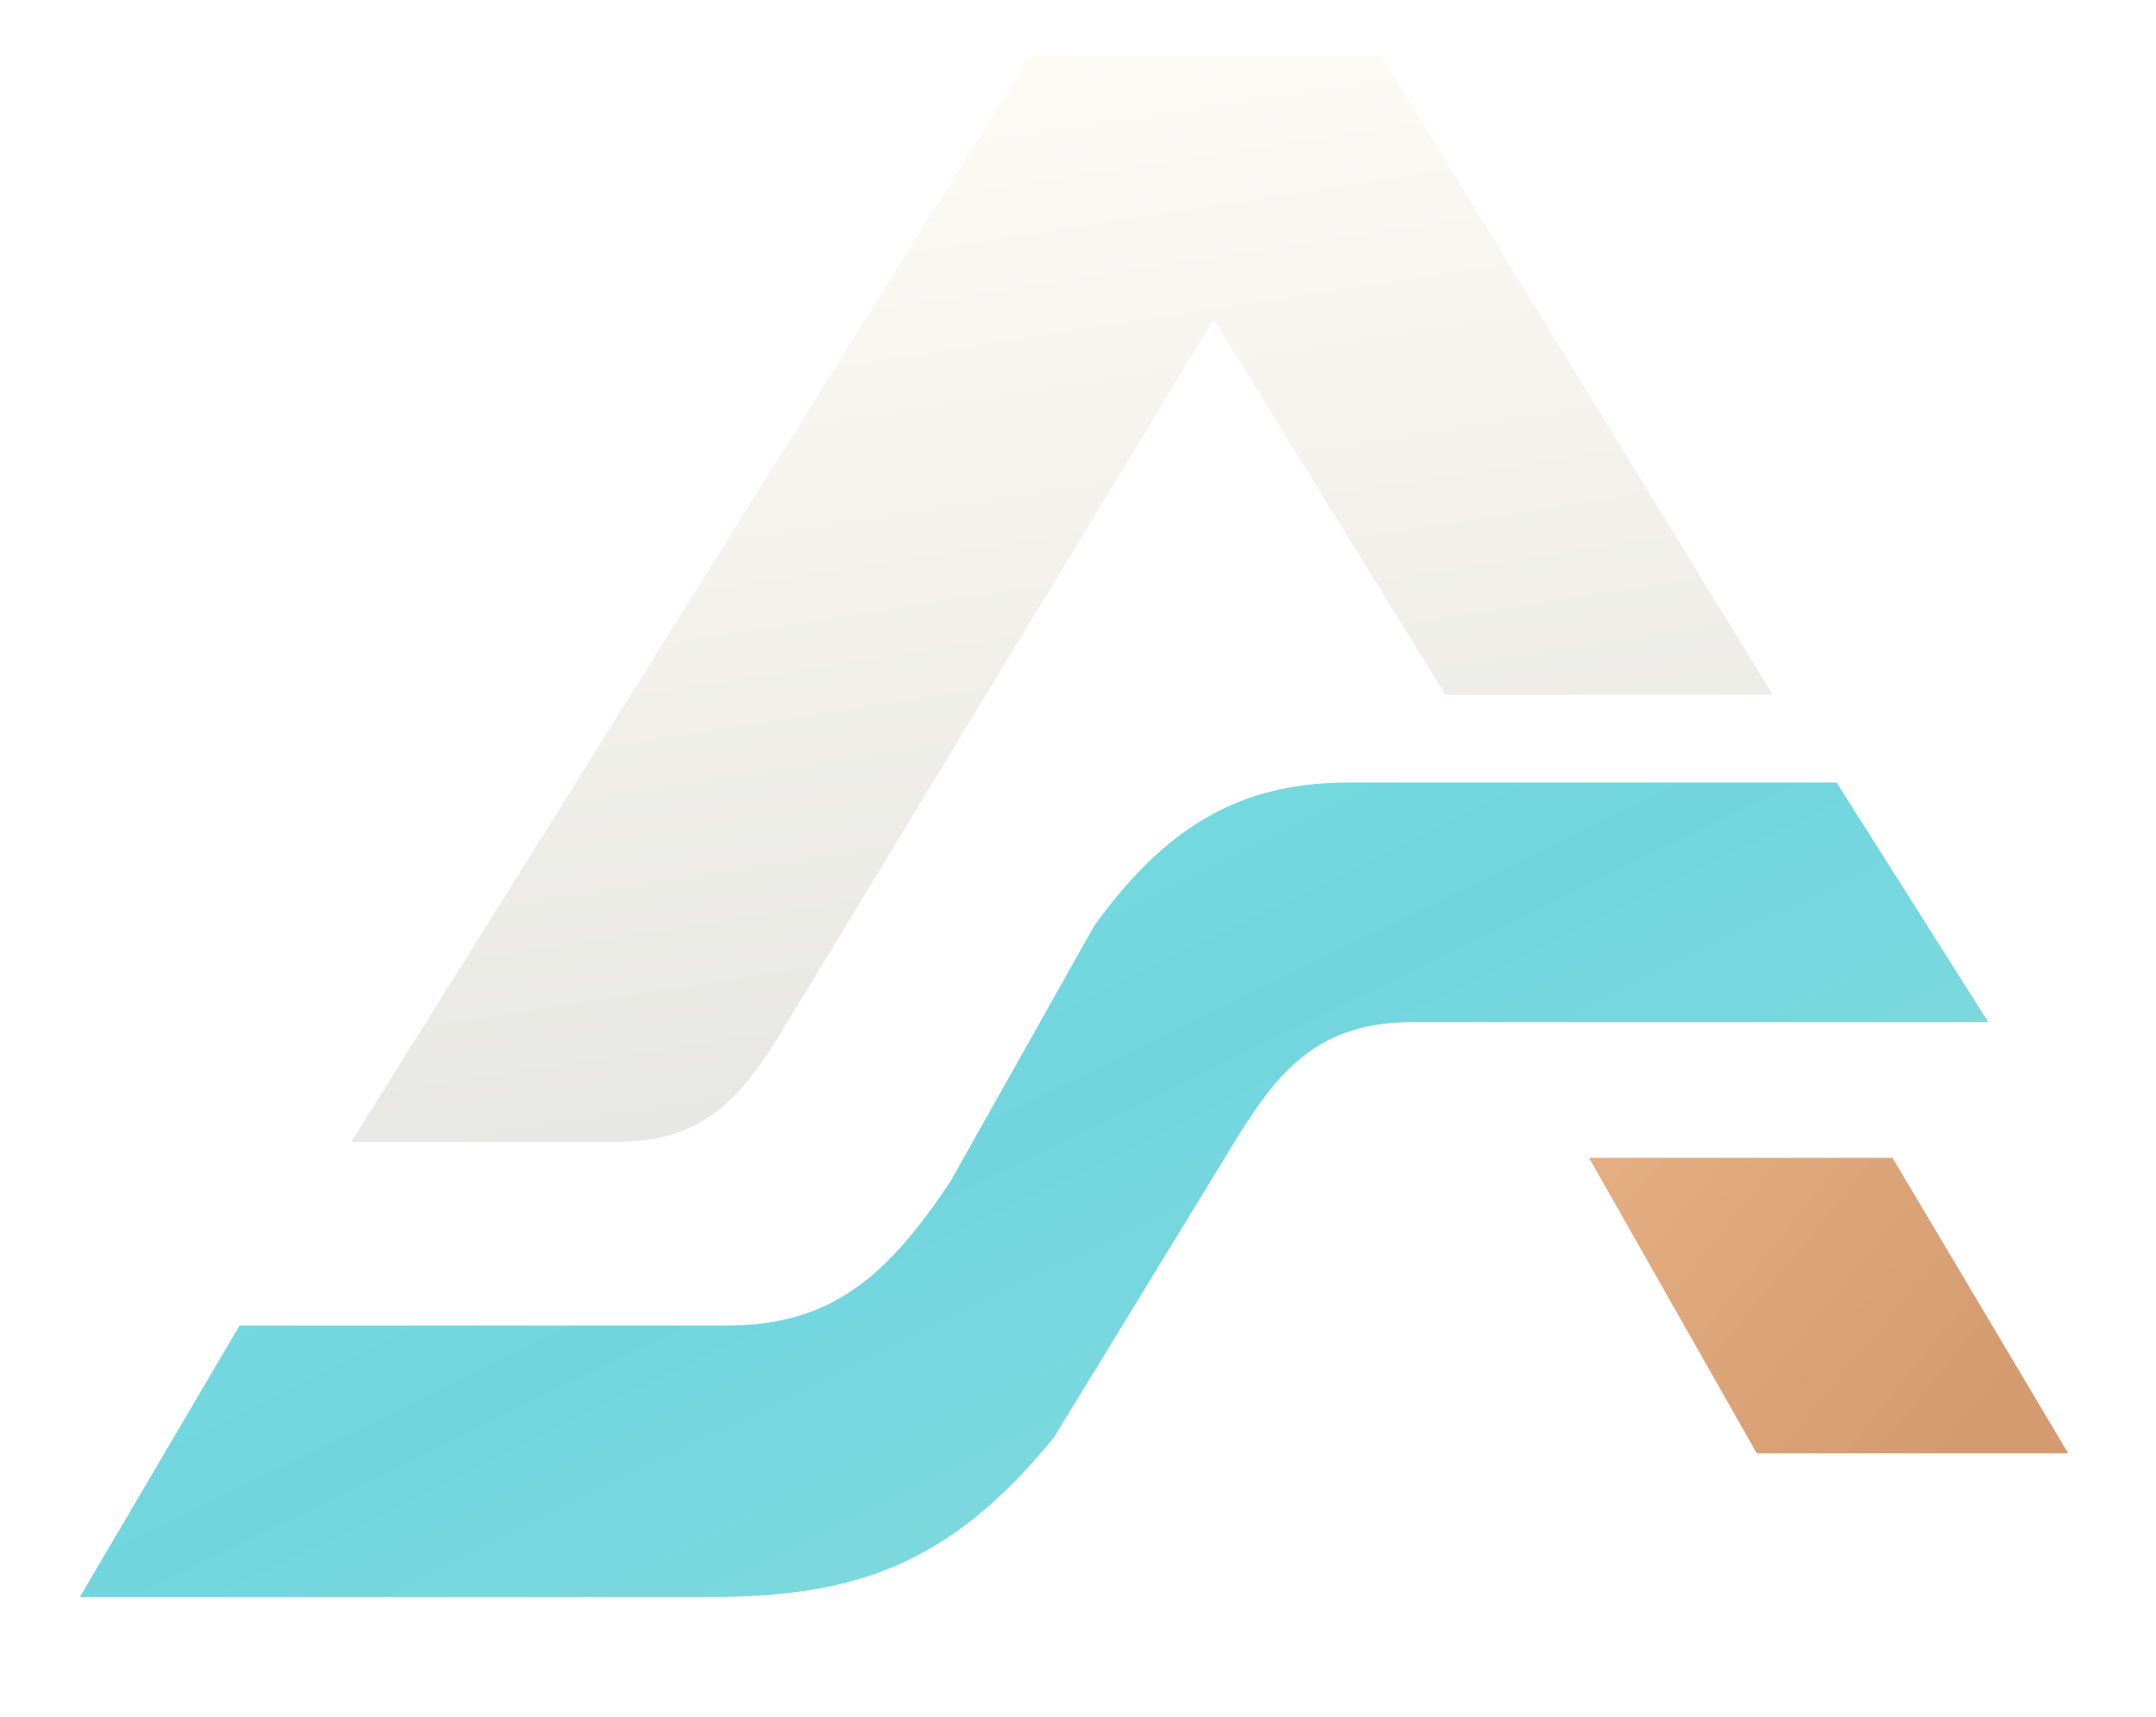
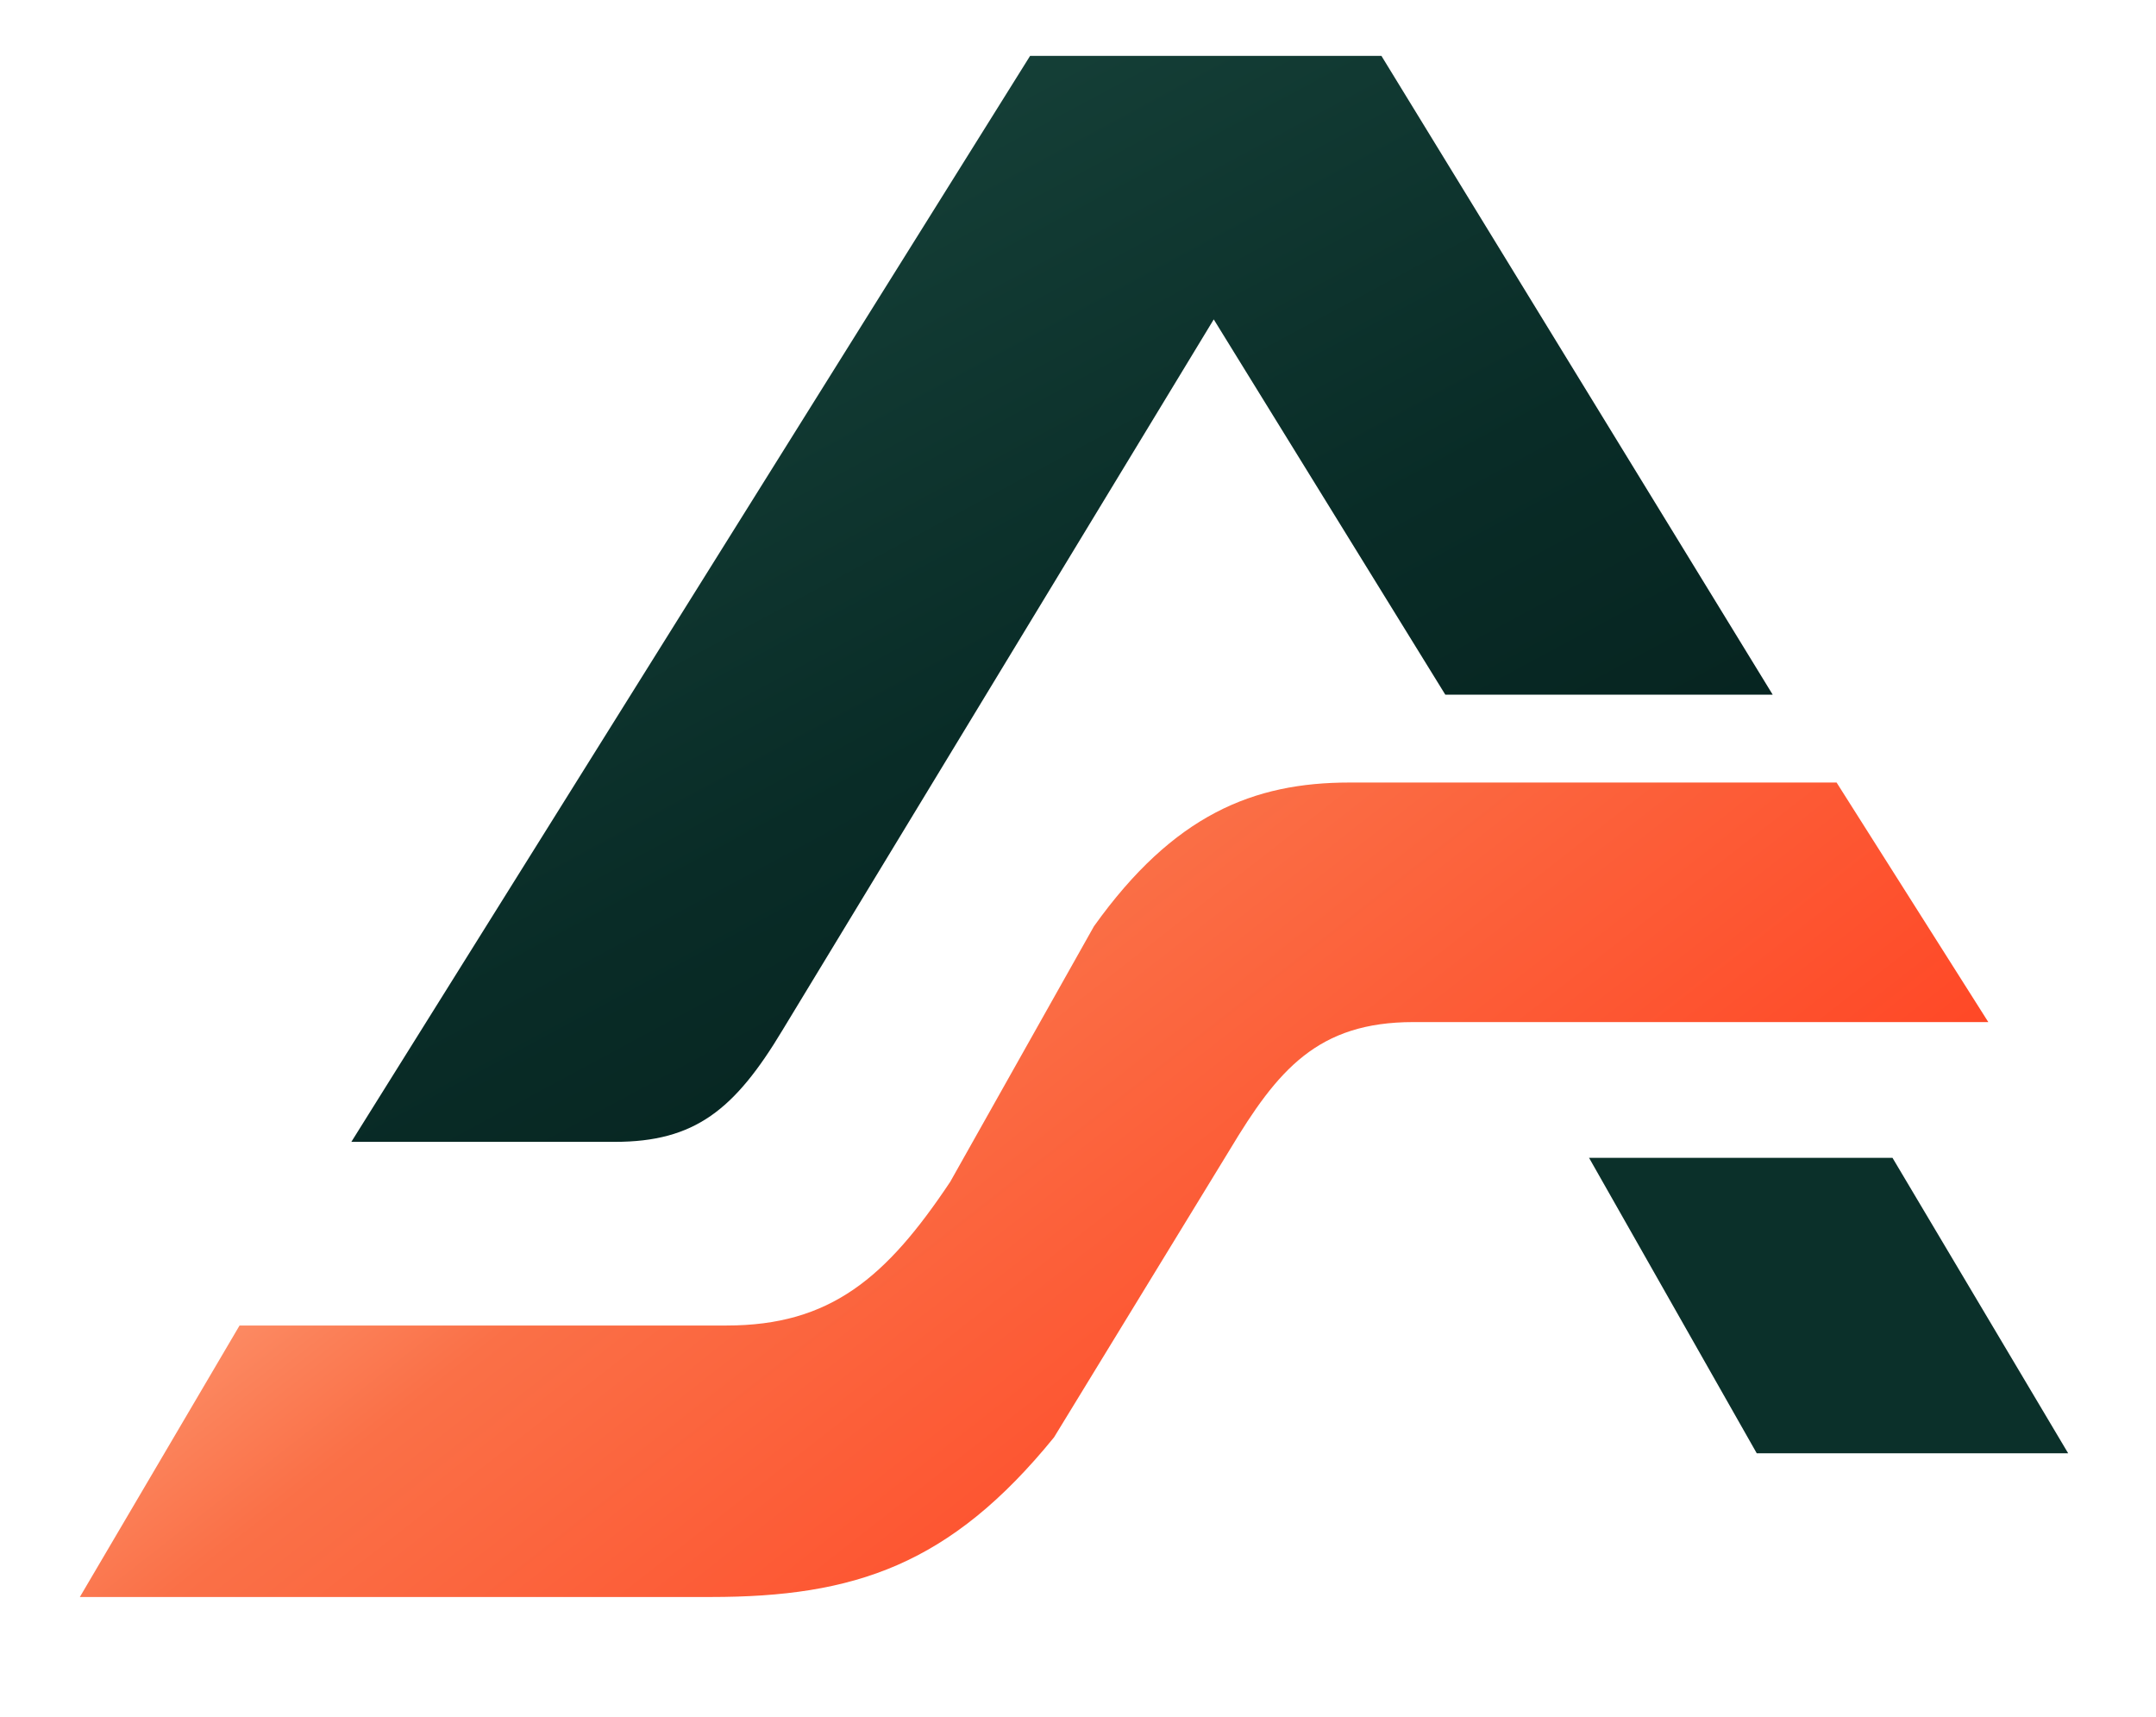
- <svg xmlns="http://www.w3.org/2000/svg" width="270" height="215" viewBox="0 0 270 215" role="img" aria-label="logo mark color">
+ <svg xmlns="http://www.w3.org/2000/svg" width="270" height="215" viewBox="0 0 270 215" role="img" aria-label="AstraFlow logo mark">
  <defs>
-     <linearGradient id="background" x1="0" y1="0" x2="1" y2="1">
-       <stop stop-color="#101D29" />
-       <stop offset=".52" stop-color="#0C1420" />
-       <stop offset="1" stop-color="#08111A" />
+     <linearGradient id="forest" x1=".15" y1="0" x2=".85" y2="1" gradientUnits="objectBoundingBox">
+       <stop stop-color="#19463d" />
+       <stop offset=".55" stop-color="#092c27" />
+       <stop offset="1" stop-color="#041e1b" />
    </linearGradient>
-     <linearGradient id="mineral" x1="0" y1="0" x2="0.2" y2="1">
-       <stop stop-color="#FFFDF6" />
-       <stop offset="1" stop-color="#E7E7E3" />
+     <linearGradient id="orange" x1=".05" y1=".3" x2=".95" y2=".8" gradientUnits="objectBoundingBox">
+       <stop stop-color="#ffb28d" />
+       <stop offset=".32" stop-color="#fa7047" />
+       <stop offset=".8" stop-color="#ff4927" />
+       <stop offset="1" stop-color="#d93e1d" />
    </linearGradient>
-     <linearGradient id="flow" x1="0" y1="0" x2="0.9" y2="0.8">
-       <stop stop-color="#79E0E3" />
-       <stop offset=".55" stop-color="#72D5DE" />
-       <stop offset="1" stop-color="#83DCDD" />
-     </linearGradient>
-     <linearGradient id="metal" x1="0" y1="0" x2="1" y2="0.5">
-       <stop stop-color="#E4AF82" />
-       <stop offset="1" stop-color="#D49B70" />
-     </linearGradient>
-     <linearGradient id="avatar" x1="0" y1="0" x2=".85" y2="1">
-       <stop stop-color="#1A3446" />
-       <stop offset=".65" stop-color="#11212F" />
-       <stop offset="1" stop-color="#0C1420" />
-     </linearGradient>
-     <radialGradient id="ambient">
-       <stop stop-color="#255A68" stop-opacity=".25" />
-       <stop offset="1" stop-color="#0C1420" stop-opacity="0" />
-     </radialGradient>
  </defs>
-   <g transform="translate(0 0) scale(1)" aria-label="AstraFlow logo mark">
-     <path d="M129 7 H173 L222 87 H181 L152 40 L98 129 C92 139 87 143 77 143 H44 Z" fill="url(#mineral)" />
-     <path d="M30 166 H91 C104 166 111 160 119 148 L137 116 C147 102 157 98 169 98 H230 L249 128 H177 C165 128 160 134 154 144 L132 180 C119 196 107 200 89 200 H10 Z" fill="url(#flow)" />
-     <path d="M199 145 H237 L259 182 H220 Z" fill="url(#metal)" />
-   </g>
+   <path d="M129 7 H173 L222 87 H181 L152 40 L98 129 C92 139 87 143 77 143 H44 Z" fill="url(#forest)" />
+   <path d="M30 166 H91 C104 166 111 160 119 148 L137 116 C147 102 157 98 169 98 H230 L249 128 H177 C165 128 160 134 154 144 L132 180 C119 196 107 200 89 200 H10 Z" fill="url(#orange)" />
+   <path d="M199 145 H237 L259 182 H220 Z" fill="#0b302a" />
</svg>
